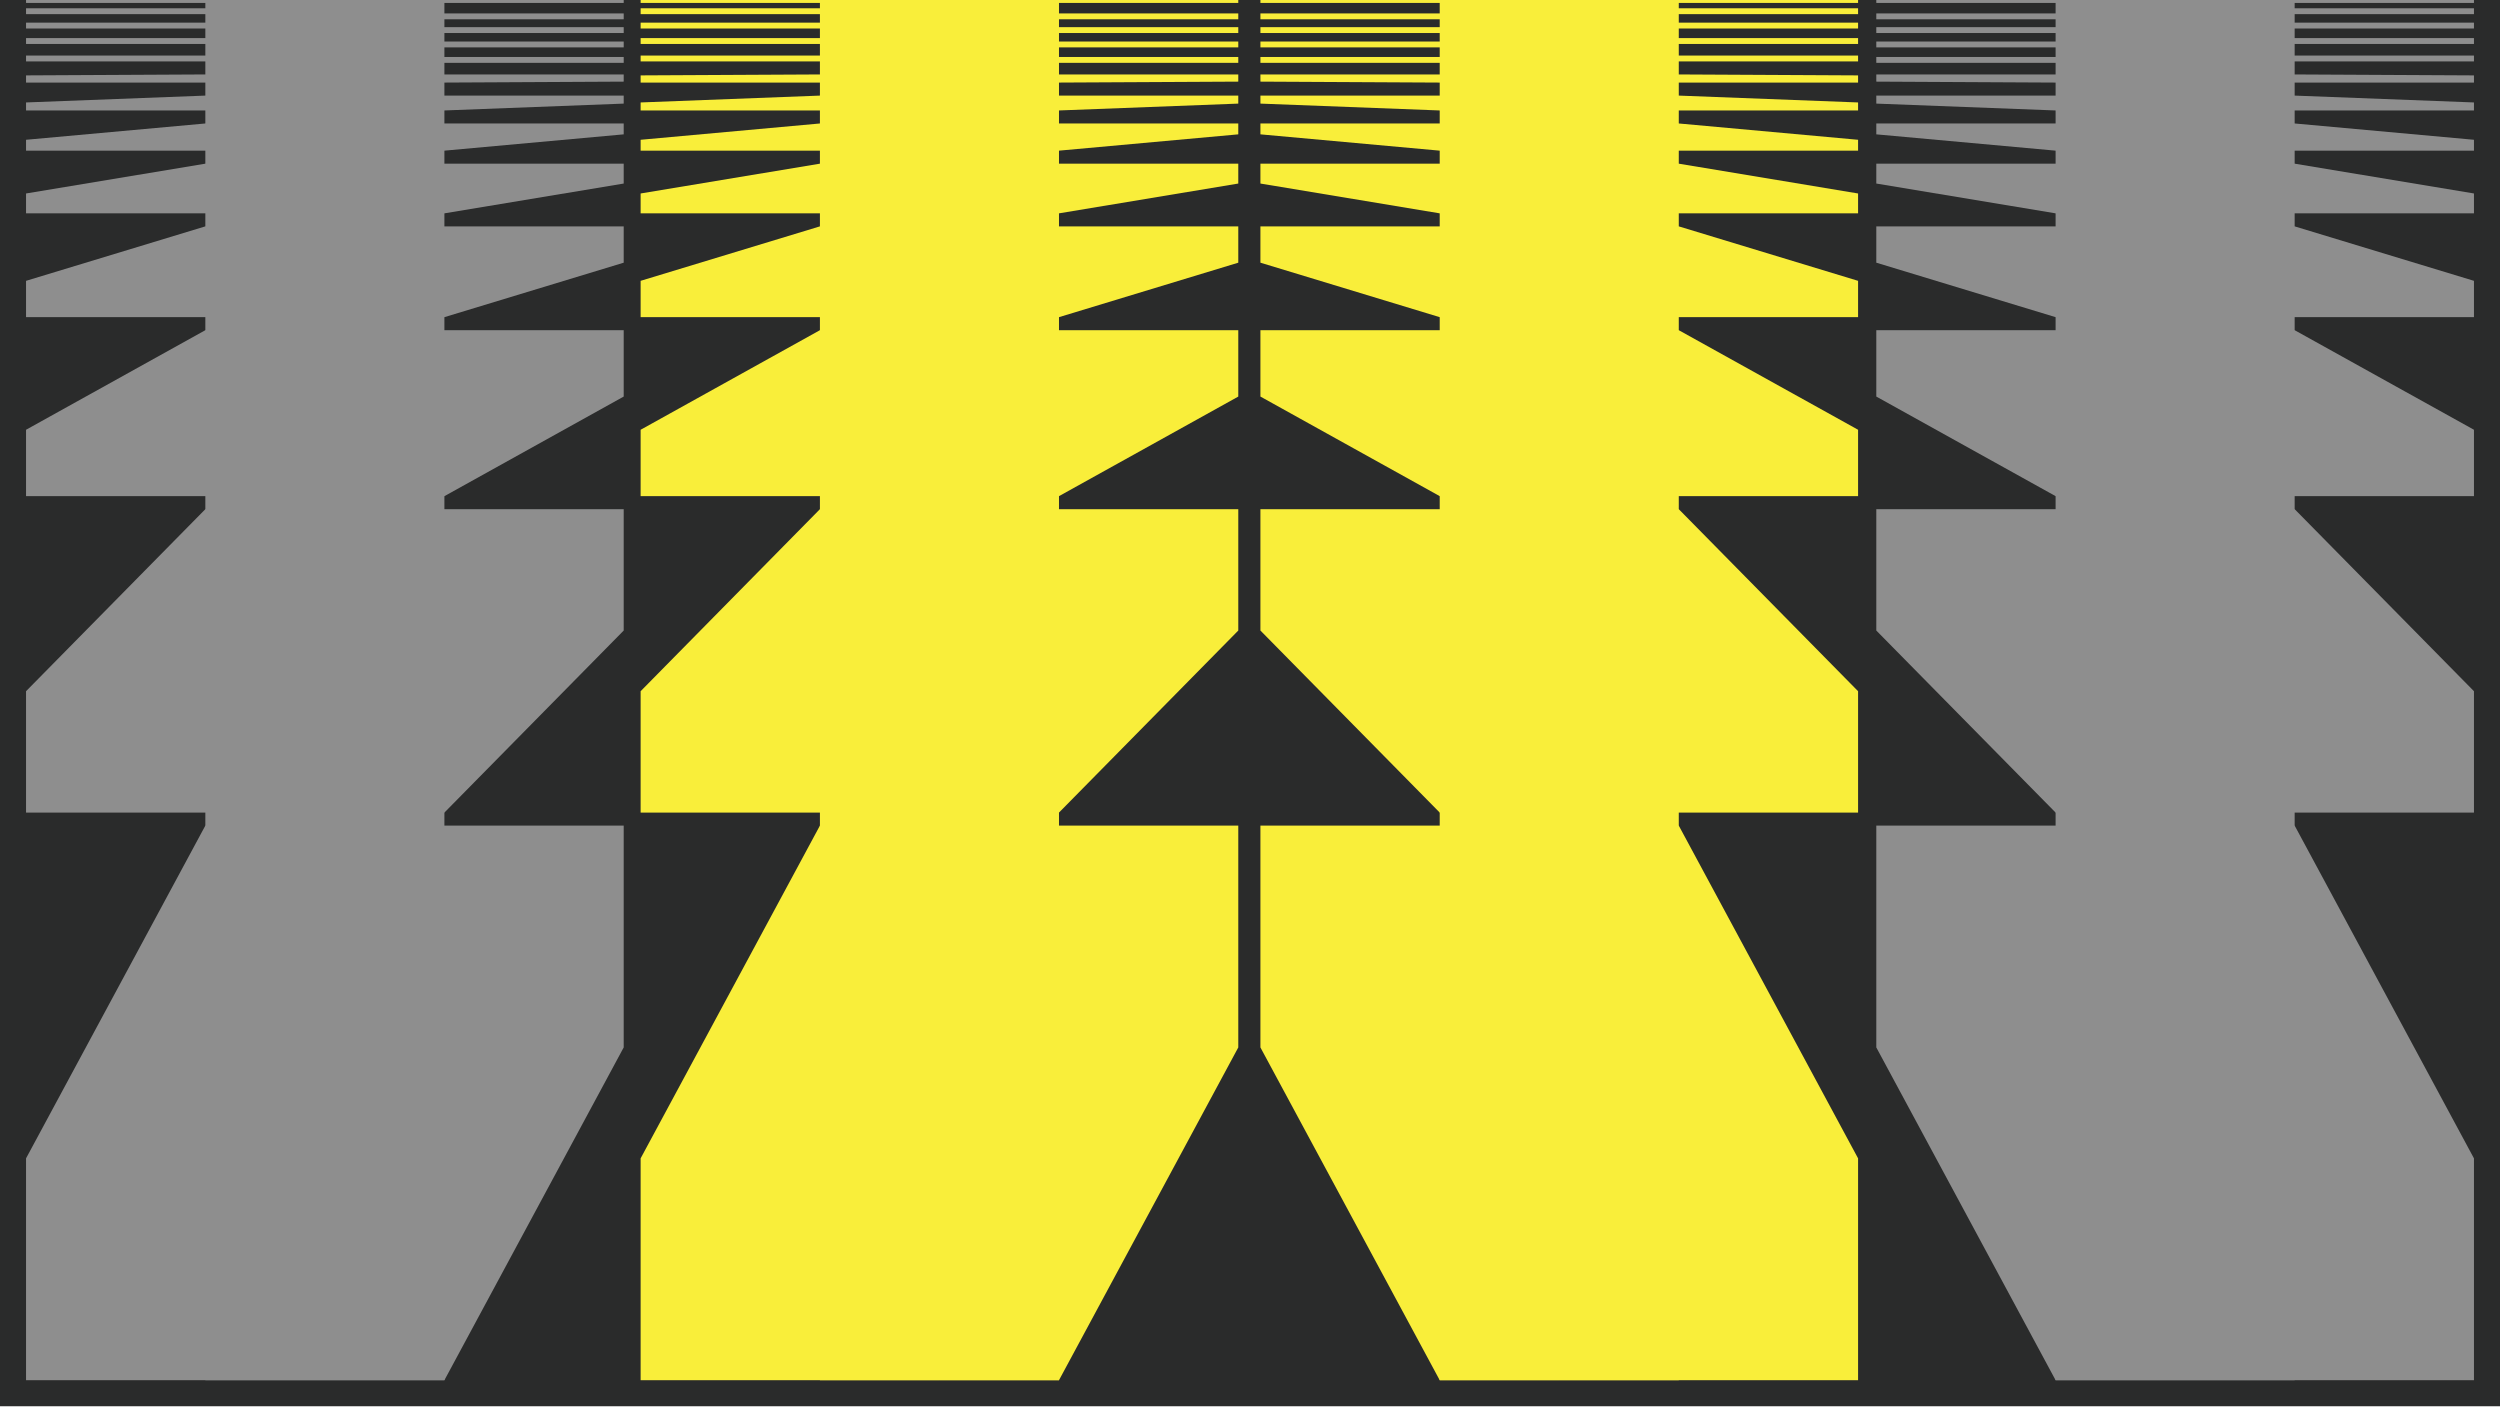
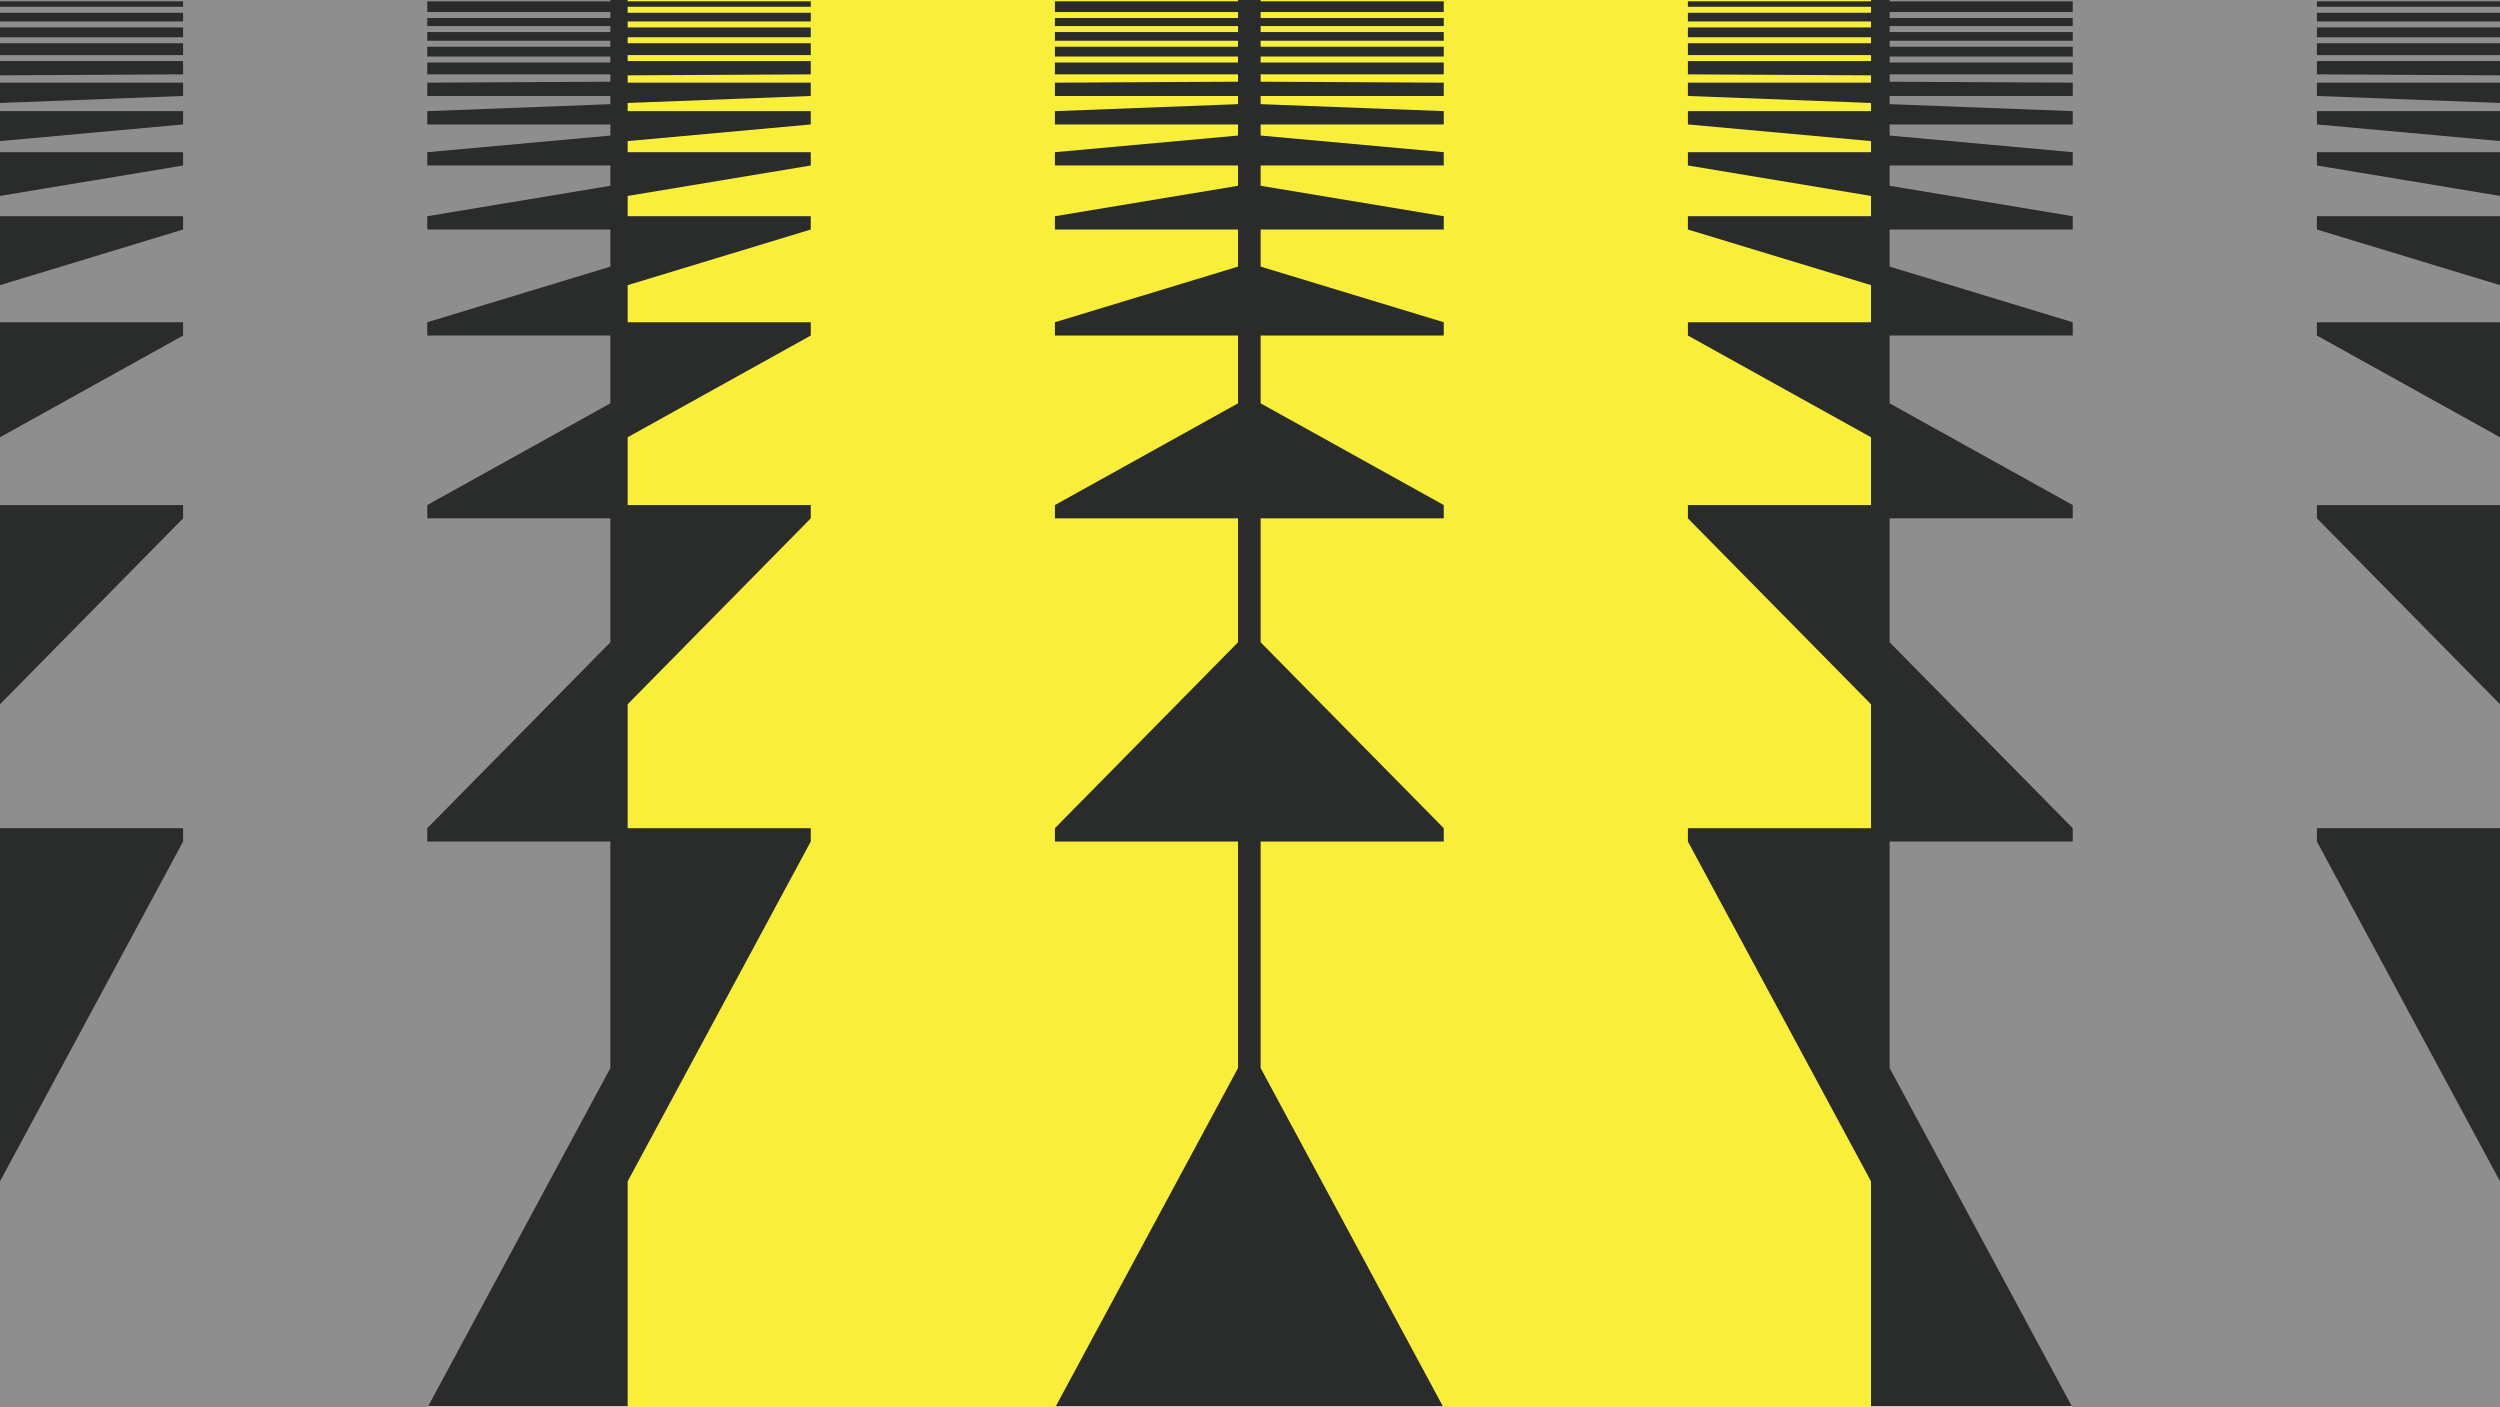
<svg xmlns="http://www.w3.org/2000/svg" id="Layer_1" data-name="Layer 1" viewBox="0 0 1920 1080">
  <defs>
    <style>
      .cls-1 {
        fill: #8e8e8e;
      }

      .cls-2 {
        fill: #f9ee3a;
      }

      .cls-3 {
        fill: #2a2b2b;
      }
    </style>
  </defs>
  <rect class="cls-3" width="1920" height="1080" />
-   <g>
-     <rect class="cls-1" x="157.7" width="183.6" height="1060" />
+   <g transform="translate(960 540) scale(1.02128) translate(-960.00 -530.00)">
    <g>
-       <polygon class="cls-1" points="249.5 0 479 0 479 2.25 249.5 2.25 249.5 0" />
-       <polygon class="cls-1" points="249.5 10.31 479 10.31 479 14.81 249.5 14.81 249.5 10.31" />
-       <polygon class="cls-1" points="249.5 20.86 479 20.86 479 25.36 249.5 25.36 249.5 20.86" />
-       <polygon class="cls-1" points="249.5 31.89 479 31.89 479 36.39 249.5 36.39 249.5 31.89" />
-       <polygon class="cls-1" points="249.5 43.76 479 43.76 479 48.26 249.5 48.26 249.5 43.76" />
-       <polygon class="cls-1" points="341.3 63.42 479 62.69 479 57.17 341.3 57.17 249.5 57.17 249.5 63.42 341.3 63.42" />
-       <polygon class="cls-1" points="341.3 84.83 479 79.57 479 73.42 341.3 73.42 249.5 73.42 249.5 84.83 341.3 84.83" />
-       <polygon class="cls-1" points="341.3 115.7 479 103.18 479 94.83 341.3 94.83 249.5 94.83 249.5 115.7 341.3 115.7" />
-       <polygon class="cls-1" points="341.3 163.85 479 140.96 479 125.7 341.3 125.7 249.5 125.7 249.5 163.85 341.3 163.85" />
-       <polygon class="cls-1" points="341.3 243.58 479 201.74 479 173.85 341.3 173.85 249.5 173.85 249.5 243.58 341.3 243.58" />
-       <polygon class="cls-1" points="341.3 381.05 479 304.56 479 253.58 341.3 253.58 249.5 253.58 249.5 381.05 341.3 381.05" />
-       <polygon class="cls-1" points="341.3 624.06 479 484.25 479 391.05 341.3 391.05 249.5 391.05 249.5 624.06 341.3 624.06" />
-       <polygon class="cls-1" points="341.3 1060 479 804.43 479 634.06 341.3 634.06 249.5 634.06 249.5 1060 341.3 1060" />
+       <rect class="cls-1" x="157.7" width="183.6" height="1060" />
+       <g>
+         <polygon class="cls-1" points="249.5 0 479 0 479 2.25 249.5 2.25 249.5 0" />
+         <polygon class="cls-1" points="249.5 10.31 479 10.31 479 14.81 249.5 14.81 249.5 10.31" />
+         <polygon class="cls-1" points="249.5 20.86 479 20.86 479 25.36 249.5 25.36 249.5 20.86" />
+         <polygon class="cls-1" points="249.5 31.89 479 31.89 479 36.39 249.5 36.39 249.5 31.89" />
+         <polygon class="cls-1" points="249.5 43.76 479 43.76 479 48.26 249.5 48.26 249.5 43.76" />
+         <polygon class="cls-1" points="341.3 63.42 479 62.69 479 57.17 341.3 57.17 249.5 57.17 249.5 63.42 341.3 63.42" />
+         <polygon class="cls-1" points="341.3 84.83 479 79.57 479 73.42 341.3 73.42 249.5 73.42 249.5 84.83 341.3 84.83" />
+         <polygon class="cls-1" points="341.3 115.7 479 103.18 479 94.83 341.3 94.83 249.5 94.83 249.5 115.7 341.3 115.7" />
+         <polygon class="cls-1" points="341.3 163.85 479 140.96 479 125.7 341.3 125.7 249.5 125.7 249.5 163.85 341.3 163.85" />
+         <polygon class="cls-1" points="341.3 243.58 479 201.74 479 173.85 341.3 173.85 249.5 173.85 249.5 243.58 341.3 243.58" />
+         <polygon class="cls-1" points="341.3 381.05 479 304.56 479 253.58 341.3 253.58 249.5 253.58 249.5 381.05 341.3 381.05" />
+         <polygon class="cls-1" points="341.3 624.06 479 484.25 479 391.05 341.3 391.05 249.5 391.05 249.5 624.06 341.3 624.06" />
+         <polygon class="cls-1" points="341.3 1060 479 804.43 479 634.06 341.3 634.06 249.5 634.06 249.5 1060 341.3 1060" />
+       </g>
+       <g>
+         <polygon class="cls-1" points="249.5 2.25 20 2.25 20 0 249.5 0 249.5 2.25" />
+         <polygon class="cls-1" points="249.5 10.86 20 10.86 20 6.36 249.5 6.36 249.5 10.86" />
+         <polygon class="cls-1" points="249.5 21.89 20 21.89 20 17.39 249.5 17.39 249.5 21.89" />
+         <polygon class="cls-1" points="249.5 33.76 20 33.76 20 29.26 249.5 29.26 249.5 33.76" />
+         <polygon class="cls-1" points="249.5 47.17 20 47.17 20 42.67 249.5 42.67 249.5 47.17" />
+         <polygon class="cls-1" points="157.7 57.17 20 57.9 20 63.42 157.7 63.42 249.5 63.42 249.5 57.17 157.7 57.17" />
+         <polygon class="cls-1" points="157.7 73.42 20 78.68 20 84.83 157.7 84.83 249.5 84.83 249.5 73.42 157.7 73.42" />
+         <polygon class="cls-1" points="157.7 94.83 20 107.35 20 115.7 157.7 115.7 249.5 115.7 249.5 94.83 157.7 94.83" />
+         <polygon class="cls-1" points="157.7 125.7 20 148.59 20 163.85 157.7 163.85 249.5 163.85 249.5 125.7 157.7 125.7" />
+         <polygon class="cls-1" points="157.7 173.85 20 215.68 20 243.58 157.7 243.58 249.5 243.58 249.5 173.85 157.7 173.85" />
+         <polygon class="cls-1" points="157.7 253.58 20 330.06 20 381.05 157.7 381.05 249.5 381.05 249.5 253.58 157.7 253.58" />
+         <polygon class="cls-1" points="157.7 391.05 20 530.85 20 624.06 157.7 624.06 249.5 624.06 249.5 391.05 157.7 391.05" />
+         <polygon class="cls-1" points="157.7 634.06 20 889.62 20 1060 157.7 1060 249.5 1060 249.5 634.06 157.7 634.06" />
+       </g>
    </g>
    <g>
-       <polygon class="cls-1" points="249.5 2.25 20 2.25 20 0 249.5 0 249.5 2.25" />
-       <polygon class="cls-1" points="249.5 10.86 20 10.86 20 6.36 249.5 6.36 249.5 10.86" />
-       <polygon class="cls-1" points="249.5 21.89 20 21.89 20 17.39 249.5 17.39 249.5 21.89" />
-       <polygon class="cls-1" points="249.5 33.76 20 33.76 20 29.26 249.5 29.26 249.5 33.76" />
-       <polygon class="cls-1" points="249.5 47.17 20 47.17 20 42.67 249.5 42.67 249.5 47.17" />
-       <polygon class="cls-1" points="157.7 57.17 20 57.9 20 63.42 157.7 63.42 249.5 63.42 249.5 57.17 157.7 57.17" />
-       <polygon class="cls-1" points="157.7 73.42 20 78.68 20 84.83 157.7 84.83 249.5 84.83 249.5 73.42 157.7 73.42" />
-       <polygon class="cls-1" points="157.7 94.83 20 107.35 20 115.7 157.7 115.7 249.5 115.7 249.5 94.83 157.7 94.83" />
-       <polygon class="cls-1" points="157.7 125.7 20 148.59 20 163.85 157.7 163.85 249.5 163.85 249.5 125.7 157.7 125.7" />
-       <polygon class="cls-1" points="157.7 173.85 20 215.68 20 243.58 157.7 243.58 249.5 243.58 249.5 173.85 157.7 173.85" />
-       <polygon class="cls-1" points="157.7 253.58 20 330.06 20 381.05 157.7 381.05 249.5 381.05 249.5 253.58 157.7 253.58" />
-       <polygon class="cls-1" points="157.7 391.05 20 530.85 20 624.06 157.7 624.06 249.5 624.06 249.5 391.05 157.7 391.05" />
-       <polygon class="cls-1" points="157.7 634.06 20 889.62 20 1060 157.7 1060 249.5 1060 249.5 634.06 157.7 634.06" />
-     </g>
-   </g>
-   <g>
-     <rect class="cls-2" x="629.7" width="183.6" height="1060" />
-     <g>
-       <polygon class="cls-2" points="721.5 0 951 0 951 2.25 721.5 2.25 721.5 0" />
-       <polygon class="cls-2" points="721.5 10.31 951 10.31 951 14.81 721.5 14.81 721.5 10.31" />
-       <polygon class="cls-2" points="721.5 20.86 951 20.86 951 25.36 721.5 25.36 721.5 20.86" />
-       <polygon class="cls-2" points="721.5 31.89 951 31.89 951 36.39 721.5 36.39 721.5 31.89" />
-       <polygon class="cls-2" points="721.5 43.76 951 43.76 951 48.26 721.5 48.26 721.5 43.76" />
-       <polygon class="cls-2" points="813.3 63.42 951 62.69 951 57.17 813.3 57.17 721.5 57.17 721.5 63.42 813.3 63.42" />
-       <polygon class="cls-2" points="813.3 84.83 951 79.57 951 73.42 813.3 73.42 721.5 73.42 721.5 84.83 813.3 84.83" />
-       <polygon class="cls-2" points="813.3 115.7 951 103.18 951 94.83 813.3 94.83 721.5 94.83 721.5 115.7 813.3 115.7" />
-       <polygon class="cls-2" points="813.3 163.85 951 140.96 951 125.7 813.3 125.7 721.5 125.7 721.5 163.85 813.3 163.85" />
-       <polygon class="cls-2" points="813.3 243.58 951 201.74 951 173.85 813.3 173.85 721.5 173.85 721.5 243.58 813.3 243.58" />
-       <polygon class="cls-2" points="813.3 381.05 951 304.56 951 253.58 813.3 253.58 721.5 253.58 721.5 381.05 813.3 381.05" />
-       <polygon class="cls-2" points="813.3 624.06 951 484.25 951 391.05 813.3 391.05 721.5 391.05 721.5 624.06 813.3 624.06" />
-       <polygon class="cls-2" points="813.3 1060 951 804.43 951 634.06 813.3 634.06 721.5 634.06 721.5 1060 813.3 1060" />
+       <rect class="cls-2" x="629.7" width="183.6" height="1060" />
+       <g>
+         <polygon class="cls-2" points="721.5 0 951 0 951 2.25 721.5 2.25 721.5 0" />
+         <polygon class="cls-2" points="721.5 10.31 951 10.31 951 14.81 721.5 14.81 721.5 10.31" />
+         <polygon class="cls-2" points="721.5 20.86 951 20.86 951 25.36 721.5 25.36 721.5 20.86" />
+         <polygon class="cls-2" points="721.5 31.89 951 31.89 951 36.39 721.5 36.39 721.5 31.89" />
+         <polygon class="cls-2" points="721.5 43.76 951 43.76 951 48.26 721.5 48.26 721.5 43.76" />
+         <polygon class="cls-2" points="813.3 63.42 951 62.69 951 57.17 813.3 57.17 721.5 57.17 721.5 63.42 813.3 63.42" />
+         <polygon class="cls-2" points="813.3 84.83 951 79.57 951 73.42 813.3 73.42 721.5 73.42 721.5 84.83 813.3 84.83" />
+         <polygon class="cls-2" points="813.3 115.7 951 103.18 951 94.83 813.3 94.83 721.5 94.83 721.5 115.7 813.3 115.7" />
+         <polygon class="cls-2" points="813.3 163.85 951 140.96 951 125.7 813.3 125.7 721.5 125.7 721.5 163.85 813.3 163.85" />
+         <polygon class="cls-2" points="813.3 243.58 951 201.74 951 173.85 813.3 173.85 721.5 173.85 721.5 243.58 813.3 243.58" />
+         <polygon class="cls-2" points="813.3 381.05 951 304.56 951 253.58 813.3 253.58 721.5 253.58 721.5 381.05 813.3 381.05" />
+         <polygon class="cls-2" points="813.3 624.06 951 484.25 951 391.05 813.3 391.05 721.5 391.05 721.5 624.06 813.3 624.06" />
+         <polygon class="cls-2" points="813.3 1060 951 804.43 951 634.06 813.3 634.06 721.5 634.06 721.5 1060 813.3 1060" />
+       </g>
+       <g>
+         <polygon class="cls-2" points="721.5 2.25 492 2.25 492 0 721.5 0 721.5 2.25" />
+         <polygon class="cls-2" points="721.5 10.86 492 10.86 492 6.36 721.5 6.36 721.5 10.86" />
+         <polygon class="cls-2" points="721.5 21.89 492 21.89 492 17.39 721.5 17.39 721.5 21.89" />
+         <polygon class="cls-2" points="721.5 33.76 492 33.76 492 29.26 721.5 29.26 721.5 33.76" />
+         <polygon class="cls-2" points="721.5 47.17 492 47.17 492 42.67 721.5 42.67 721.5 47.17" />
+         <polygon class="cls-2" points="629.7 57.17 492 57.9 492 63.42 629.7 63.42 721.5 63.42 721.5 57.17 629.7 57.17" />
+         <polygon class="cls-2" points="629.7 73.42 492 78.68 492 84.83 629.7 84.83 721.5 84.83 721.5 73.42 629.7 73.42" />
+         <polygon class="cls-2" points="629.7 94.83 492 107.35 492 115.7 629.7 115.7 721.5 115.7 721.5 94.83 629.7 94.83" />
+         <polygon class="cls-2" points="629.7 125.7 492 148.59 492 163.85 629.7 163.85 721.5 163.85 721.5 125.7 629.7 125.7" />
+         <polygon class="cls-2" points="629.7 173.85 492 215.68 492 243.58 629.7 243.58 721.5 243.58 721.5 173.85 629.7 173.85" />
+         <polygon class="cls-2" points="629.7 253.58 492 330.06 492 381.05 629.7 381.05 721.5 381.05 721.5 253.58 629.7 253.58" />
+         <polygon class="cls-2" points="629.7 391.05 492 530.85 492 624.06 629.7 624.06 721.5 624.06 721.5 391.05 629.7 391.05" />
+         <polygon class="cls-2" points="629.7 634.06 492 889.62 492 1060 629.7 1060 721.5 1060 721.5 634.06 629.7 634.06" />
+       </g>
    </g>
    <g>
-       <polygon class="cls-2" points="721.5 2.25 492 2.25 492 0 721.5 0 721.5 2.25" />
-       <polygon class="cls-2" points="721.5 10.86 492 10.86 492 6.36 721.5 6.36 721.5 10.86" />
-       <polygon class="cls-2" points="721.5 21.89 492 21.89 492 17.39 721.5 17.39 721.5 21.89" />
-       <polygon class="cls-2" points="721.5 33.76 492 33.76 492 29.26 721.5 29.26 721.5 33.76" />
-       <polygon class="cls-2" points="721.5 47.17 492 47.17 492 42.67 721.5 42.67 721.5 47.17" />
-       <polygon class="cls-2" points="629.7 57.17 492 57.9 492 63.42 629.7 63.42 721.5 63.42 721.5 57.17 629.7 57.17" />
-       <polygon class="cls-2" points="629.7 73.42 492 78.68 492 84.83 629.7 84.83 721.5 84.83 721.5 73.42 629.7 73.42" />
-       <polygon class="cls-2" points="629.7 94.83 492 107.35 492 115.7 629.7 115.7 721.5 115.7 721.5 94.83 629.7 94.83" />
-       <polygon class="cls-2" points="629.7 125.7 492 148.59 492 163.85 629.7 163.85 721.5 163.85 721.5 125.7 629.7 125.7" />
-       <polygon class="cls-2" points="629.7 173.85 492 215.68 492 243.58 629.7 243.58 721.5 243.58 721.5 173.85 629.7 173.85" />
-       <polygon class="cls-2" points="629.7 253.58 492 330.06 492 381.05 629.7 381.05 721.5 381.05 721.5 253.58 629.7 253.58" />
-       <polygon class="cls-2" points="629.7 391.05 492 530.85 492 624.06 629.7 624.06 721.5 624.06 721.5 391.05 629.7 391.05" />
-       <polygon class="cls-2" points="629.7 634.06 492 889.62 492 1060 629.7 1060 721.5 1060 721.5 634.06 629.7 634.06" />
-     </g>
-   </g>
-   <g>
-     <rect class="cls-2" x="1105.7" width="183.6" height="1060" />
-     <g>
-       <polygon class="cls-2" points="1105.7 1060 968 804.43 968 634.06 1105.7 634.06 1197.5 634.06 1197.5 1060 1105.7 1060" />
-       <polygon class="cls-2" points="1105.7 624.06 968 484.25 968 391.04 1105.7 391.04 1197.5 391.04 1197.5 624.06 1105.7 624.06" />
-       <polygon class="cls-2" points="1105.7 381.04 968 304.56 968 253.58 1105.7 253.58 1197.5 253.58 1197.5 381.04 1105.7 381.04" />
-       <polygon class="cls-2" points="1105.7 243.58 968 201.74 968 173.85 1105.7 173.85 1197.5 173.85 1197.5 243.58 1105.7 243.58" />
-       <polygon class="cls-2" points="1105.7 163.85 968 140.96 968 125.7 1105.7 125.7 1197.5 125.7 1197.5 163.85 1105.7 163.85" />
-       <polygon class="cls-2" points="1105.7 115.7 968 103.18 968 94.83 1105.7 94.83 1197.5 94.83 1197.5 115.7 1105.7 115.7" />
-       <polygon class="cls-2" points="1105.7 84.83 968 79.57 968 73.42 1105.7 73.42 1197.5 73.42 1197.5 84.83 1105.7 84.83" />
-       <polygon class="cls-2" points="1105.7 63.42 968 62.69 968 57.17 1105.7 57.17 1197.5 57.17 1197.5 63.42 1105.7 63.42" />
-       <polygon class="cls-2" points="1197.5 48.26 968 48.26 968 43.76 1197.5 43.76 1197.5 48.26" />
-       <polygon class="cls-2" points="1197.5 36.39 968 36.39 968 31.89 1197.5 31.89 1197.5 36.39" />
-       <polygon class="cls-2" points="1197.5 25.36 968 25.36 968 20.86 1197.5 20.86 1197.5 25.36" />
-       <polygon class="cls-2" points="1197.5 14.81 968 14.81 968 10.31 1197.5 10.31 1197.5 14.81" />
-       <polygon class="cls-2" points="1197.5 2.25 968 2.25 968 0 1197.5 0 1197.5 2.25" />
+       <rect class="cls-2" x="1105.7" width="183.6" height="1060" />
+       <g>
+         <polygon class="cls-2" points="1105.7 1060 968 804.43 968 634.06 1105.7 634.06 1197.5 634.06 1197.5 1060 1105.7 1060" />
+         <polygon class="cls-2" points="1105.7 624.06 968 484.25 968 391.04 1105.7 391.04 1197.5 391.04 1197.5 624.06 1105.7 624.06" />
+         <polygon class="cls-2" points="1105.7 381.04 968 304.56 968 253.58 1105.7 253.58 1197.5 253.58 1197.5 381.04 1105.7 381.04" />
+         <polygon class="cls-2" points="1105.7 243.58 968 201.74 968 173.85 1105.7 173.85 1197.5 173.85 1197.5 243.58 1105.7 243.58" />
+         <polygon class="cls-2" points="1105.7 163.85 968 140.96 968 125.7 1105.7 125.7 1197.5 125.7 1197.5 163.85 1105.7 163.85" />
+         <polygon class="cls-2" points="1105.7 115.7 968 103.18 968 94.83 1105.7 94.83 1197.5 94.83 1197.5 115.7 1105.7 115.7" />
+         <polygon class="cls-2" points="1105.7 84.83 968 79.57 968 73.42 1105.7 73.42 1197.5 73.42 1197.5 84.83 1105.7 84.83" />
+         <polygon class="cls-2" points="1105.7 63.42 968 62.69 968 57.17 1105.7 57.17 1197.5 57.17 1197.5 63.42 1105.7 63.42" />
+         <polygon class="cls-2" points="1197.5 48.26 968 48.26 968 43.76 1197.5 43.76 1197.5 48.26" />
+         <polygon class="cls-2" points="1197.5 36.39 968 36.39 968 31.89 1197.5 31.89 1197.5 36.39" />
+         <polygon class="cls-2" points="1197.5 25.36 968 25.36 968 20.86 1197.5 20.86 1197.5 25.36" />
+         <polygon class="cls-2" points="1197.5 14.81 968 14.81 968 10.31 1197.5 10.31 1197.5 14.81" />
+         <polygon class="cls-2" points="1197.5 2.25 968 2.25 968 0 1197.5 0 1197.5 2.25" />
+       </g>
+       <g>
+         <polygon class="cls-2" points="1289.3 634.06 1427 889.62 1427 1060 1289.3 1060 1197.5 1060 1197.5 634.06 1289.3 634.06" />
+         <polygon class="cls-2" points="1289.3 391.04 1427 530.85 1427 624.06 1289.3 624.06 1197.5 624.06 1197.5 391.04 1289.3 391.04" />
+         <polygon class="cls-2" points="1289.3 253.58 1427 330.06 1427 381.04 1289.3 381.04 1197.5 381.04 1197.5 253.58 1289.3 253.58" />
+         <polygon class="cls-2" points="1289.3 173.85 1427 215.68 1427 243.58 1289.3 243.58 1197.5 243.58 1197.5 173.85 1289.3 173.85" />
+         <polygon class="cls-2" points="1289.3 125.7 1427 148.59 1427 163.85 1289.3 163.85 1197.5 163.85 1197.5 125.7 1289.3 125.7" />
+         <polygon class="cls-2" points="1289.3 94.83 1427 107.35 1427 115.7 1289.3 115.7 1197.5 115.7 1197.5 94.83 1289.3 94.83" />
+         <polygon class="cls-2" points="1289.3 73.42 1427 78.68 1427 84.83 1289.3 84.83 1197.5 84.83 1197.5 73.42 1289.3 73.42" />
+         <polygon class="cls-2" points="1289.3 57.17 1427 57.9 1427 63.42 1289.3 63.42 1197.5 63.42 1197.5 57.17 1289.3 57.17" />
+         <polygon class="cls-2" points="1197.5 42.67 1427 42.67 1427 47.17 1197.5 47.17 1197.5 42.67" />
+         <polygon class="cls-2" points="1197.5 29.26 1427 29.26 1427 33.76 1197.5 33.76 1197.5 29.26" />
+         <polygon class="cls-2" points="1197.5 17.39 1427 17.39 1427 21.89 1197.5 21.89 1197.5 17.39" />
+         <polygon class="cls-2" points="1197.5 6.36 1427 6.36 1427 10.86 1197.5 10.86 1197.5 6.36" />
+         <polygon class="cls-2" points="1197.5 0 1427 0 1427 2.25 1197.5 2.25 1197.5 0" />
+       </g>
    </g>
    <g>
-       <polygon class="cls-2" points="1289.3 634.06 1427 889.62 1427 1060 1289.3 1060 1197.5 1060 1197.5 634.06 1289.3 634.06" />
-       <polygon class="cls-2" points="1289.3 391.04 1427 530.85 1427 624.06 1289.3 624.06 1197.5 624.06 1197.5 391.04 1289.3 391.04" />
-       <polygon class="cls-2" points="1289.3 253.58 1427 330.06 1427 381.04 1289.3 381.04 1197.5 381.04 1197.5 253.58 1289.3 253.58" />
-       <polygon class="cls-2" points="1289.3 173.85 1427 215.68 1427 243.58 1289.3 243.58 1197.5 243.58 1197.5 173.85 1289.3 173.85" />
-       <polygon class="cls-2" points="1289.3 125.7 1427 148.59 1427 163.85 1289.3 163.85 1197.5 163.85 1197.5 125.7 1289.3 125.7" />
-       <polygon class="cls-2" points="1289.3 94.83 1427 107.35 1427 115.7 1289.3 115.7 1197.5 115.7 1197.5 94.83 1289.3 94.83" />
-       <polygon class="cls-2" points="1289.3 73.42 1427 78.68 1427 84.83 1289.3 84.83 1197.5 84.83 1197.5 73.42 1289.3 73.42" />
-       <polygon class="cls-2" points="1289.3 57.17 1427 57.9 1427 63.42 1289.3 63.42 1197.5 63.42 1197.5 57.17 1289.3 57.17" />
-       <polygon class="cls-2" points="1197.5 42.67 1427 42.67 1427 47.17 1197.5 47.17 1197.5 42.67" />
-       <polygon class="cls-2" points="1197.5 29.26 1427 29.26 1427 33.76 1197.5 33.76 1197.5 29.26" />
-       <polygon class="cls-2" points="1197.5 17.39 1427 17.39 1427 21.89 1197.5 21.89 1197.5 17.39" />
-       <polygon class="cls-2" points="1197.5 6.36 1427 6.36 1427 10.86 1197.5 10.86 1197.5 6.36" />
-       <polygon class="cls-2" points="1197.5 0 1427 0 1427 2.25 1197.5 2.25 1197.5 0" />
-     </g>
-   </g>
-   <g>
-     <rect class="cls-1" x="1578.7" width="183.6" height="1060" />
-     <g>
-       <polygon class="cls-1" points="1578.7 1060 1441 804.43 1441 634.06 1578.7 634.06 1670.5 634.06 1670.5 1060 1578.7 1060" />
-       <polygon class="cls-1" points="1578.7 624.06 1441 484.25 1441 391.04 1578.7 391.04 1670.5 391.04 1670.5 624.06 1578.7 624.06" />
-       <polygon class="cls-1" points="1578.7 381.04 1441 304.56 1441 253.58 1578.7 253.58 1670.5 253.58 1670.5 381.04 1578.7 381.04" />
-       <polygon class="cls-1" points="1578.7 243.58 1441 201.74 1441 173.85 1578.7 173.85 1670.5 173.85 1670.5 243.58 1578.7 243.58" />
-       <polygon class="cls-1" points="1578.7 163.85 1441 140.96 1441 125.7 1578.7 125.7 1670.5 125.7 1670.5 163.85 1578.7 163.85" />
-       <polygon class="cls-1" points="1578.7 115.7 1441 103.18 1441 94.83 1578.7 94.83 1670.5 94.83 1670.5 115.7 1578.7 115.7" />
-       <polygon class="cls-1" points="1578.7 84.83 1441 79.57 1441 73.42 1578.7 73.42 1670.5 73.42 1670.5 84.83 1578.7 84.83" />
-       <polygon class="cls-1" points="1578.7 63.42 1441 62.69 1441 57.17 1578.7 57.17 1670.5 57.17 1670.5 63.42 1578.7 63.42" />
-       <polygon class="cls-1" points="1670.5 48.26 1441 48.26 1441 43.76 1670.5 43.76 1670.5 48.26" />
-       <polygon class="cls-1" points="1670.5 36.39 1441 36.39 1441 31.89 1670.5 31.89 1670.5 36.39" />
-       <polygon class="cls-1" points="1670.5 25.36 1441 25.36 1441 20.86 1670.5 20.86 1670.5 25.36" />
-       <polygon class="cls-1" points="1670.5 14.81 1441 14.81 1441 10.31 1670.5 10.31 1670.5 14.81" />
-       <polygon class="cls-1" points="1670.5 2.25 1441 2.25 1441 0 1670.5 0 1670.5 2.25" />
-     </g>
-     <g>
-       <polygon class="cls-1" points="1762.3 634.06 1900 889.62 1900 1060 1762.3 1060 1670.5 1060 1670.5 634.06 1762.3 634.06" />
-       <polygon class="cls-1" points="1762.3 391.04 1900 530.85 1900 624.06 1762.3 624.06 1670.5 624.06 1670.5 391.04 1762.3 391.04" />
-       <polygon class="cls-1" points="1762.3 253.58 1900 330.06 1900 381.04 1762.3 381.04 1670.5 381.04 1670.5 253.58 1762.3 253.58" />
-       <polygon class="cls-1" points="1762.3 173.85 1900 215.68 1900 243.58 1762.3 243.58 1670.5 243.58 1670.5 173.85 1762.3 173.85" />
-       <polygon class="cls-1" points="1762.3 125.7 1900 148.59 1900 163.85 1762.3 163.85 1670.5 163.85 1670.5 125.7 1762.3 125.7" />
-       <polygon class="cls-1" points="1762.3 94.83 1900 107.35 1900 115.7 1762.3 115.7 1670.5 115.7 1670.5 94.83 1762.3 94.83" />
-       <polygon class="cls-1" points="1762.3 73.42 1900 78.68 1900 84.83 1762.3 84.83 1670.5 84.83 1670.5 73.42 1762.3 73.42" />
-       <polygon class="cls-1" points="1762.3 57.17 1900 57.9 1900 63.42 1762.3 63.42 1670.5 63.42 1670.5 57.17 1762.3 57.17" />
-       <polygon class="cls-1" points="1670.5 42.67 1900 42.67 1900 47.17 1670.5 47.17 1670.5 42.67" />
-       <polygon class="cls-1" points="1670.5 29.26 1900 29.26 1900 33.76 1670.5 33.76 1670.5 29.26" />
-       <polygon class="cls-1" points="1670.5 17.39 1900 17.39 1900 21.89 1670.5 21.89 1670.5 17.39" />
-       <polygon class="cls-1" points="1670.5 6.36 1900 6.36 1900 10.86 1670.5 10.86 1670.5 6.36" />
-       <polygon class="cls-1" points="1670.5 0 1900 0 1900 2.25 1670.5 2.25 1670.5 0" />
+       <rect class="cls-1" x="1578.7" width="183.6" height="1060" />
+       <g>
+         <polygon class="cls-1" points="1578.7 1060 1441 804.43 1441 634.06 1578.7 634.06 1670.5 634.06 1670.5 1060 1578.7 1060" />
+         <polygon class="cls-1" points="1578.7 624.06 1441 484.25 1441 391.04 1578.7 391.04 1670.5 391.04 1670.5 624.06 1578.7 624.06" />
+         <polygon class="cls-1" points="1578.7 381.04 1441 304.56 1441 253.58 1578.7 253.58 1670.5 253.58 1670.5 381.04 1578.7 381.04" />
+         <polygon class="cls-1" points="1578.7 243.58 1441 201.74 1441 173.85 1578.7 173.85 1670.5 173.85 1670.5 243.58 1578.7 243.58" />
+         <polygon class="cls-1" points="1578.7 163.85 1441 140.96 1441 125.7 1578.7 125.7 1670.5 125.7 1670.5 163.85 1578.7 163.85" />
+         <polygon class="cls-1" points="1578.7 115.7 1441 103.18 1441 94.83 1578.7 94.83 1670.5 94.83 1670.5 115.7 1578.7 115.7" />
+         <polygon class="cls-1" points="1578.7 84.83 1441 79.57 1441 73.42 1578.7 73.42 1670.5 73.42 1670.5 84.83 1578.7 84.83" />
+         <polygon class="cls-1" points="1578.7 63.42 1441 62.69 1441 57.17 1578.7 57.17 1670.5 57.17 1670.5 63.42 1578.7 63.42" />
+         <polygon class="cls-1" points="1670.5 48.26 1441 48.26 1441 43.76 1670.5 43.76 1670.5 48.26" />
+         <polygon class="cls-1" points="1670.5 36.39 1441 36.39 1441 31.89 1670.5 31.89 1670.5 36.39" />
+         <polygon class="cls-1" points="1670.5 25.36 1441 25.36 1441 20.86 1670.5 20.86 1670.5 25.36" />
+         <polygon class="cls-1" points="1670.5 14.81 1441 14.81 1441 10.31 1670.5 10.31 1670.5 14.81" />
+         <polygon class="cls-1" points="1670.5 2.25 1441 2.25 1441 0 1670.5 0 1670.5 2.25" />
+       </g>
+       <g>
+         <polygon class="cls-1" points="1762.3 634.06 1900 889.62 1900 1060 1762.3 1060 1670.5 1060 1670.5 634.06 1762.3 634.06" />
+         <polygon class="cls-1" points="1762.3 391.04 1900 530.85 1900 624.06 1762.3 624.06 1670.5 624.06 1670.5 391.04 1762.3 391.04" />
+         <polygon class="cls-1" points="1762.3 253.58 1900 330.06 1900 381.04 1762.3 381.04 1670.5 381.04 1670.5 253.58 1762.3 253.58" />
+         <polygon class="cls-1" points="1762.3 173.85 1900 215.68 1900 243.58 1762.3 243.58 1670.5 243.58 1670.5 173.85 1762.3 173.85" />
+         <polygon class="cls-1" points="1762.3 125.7 1900 148.59 1900 163.85 1762.3 163.85 1670.5 163.85 1670.5 125.7 1762.3 125.7" />
+         <polygon class="cls-1" points="1762.3 94.83 1900 107.35 1900 115.7 1762.3 115.7 1670.5 115.7 1670.5 94.83 1762.3 94.83" />
+         <polygon class="cls-1" points="1762.3 73.42 1900 78.68 1900 84.83 1762.3 84.83 1670.5 84.83 1670.5 73.42 1762.3 73.42" />
+         <polygon class="cls-1" points="1762.3 57.17 1900 57.9 1900 63.42 1762.3 63.42 1670.5 63.42 1670.5 57.17 1762.3 57.17" />
+         <polygon class="cls-1" points="1670.5 42.67 1900 42.67 1900 47.17 1670.5 47.17 1670.5 42.67" />
+         <polygon class="cls-1" points="1670.5 29.26 1900 29.26 1900 33.76 1670.5 33.76 1670.5 29.26" />
+         <polygon class="cls-1" points="1670.5 17.39 1900 17.39 1900 21.89 1670.5 21.89 1670.5 17.39" />
+         <polygon class="cls-1" points="1670.5 6.36 1900 6.36 1900 10.86 1670.5 10.86 1670.5 6.36" />
+         <polygon class="cls-1" points="1670.5 0 1900 0 1900 2.25 1670.5 2.25 1670.5 0" />
+       </g>
    </g>
  </g>
</svg>
